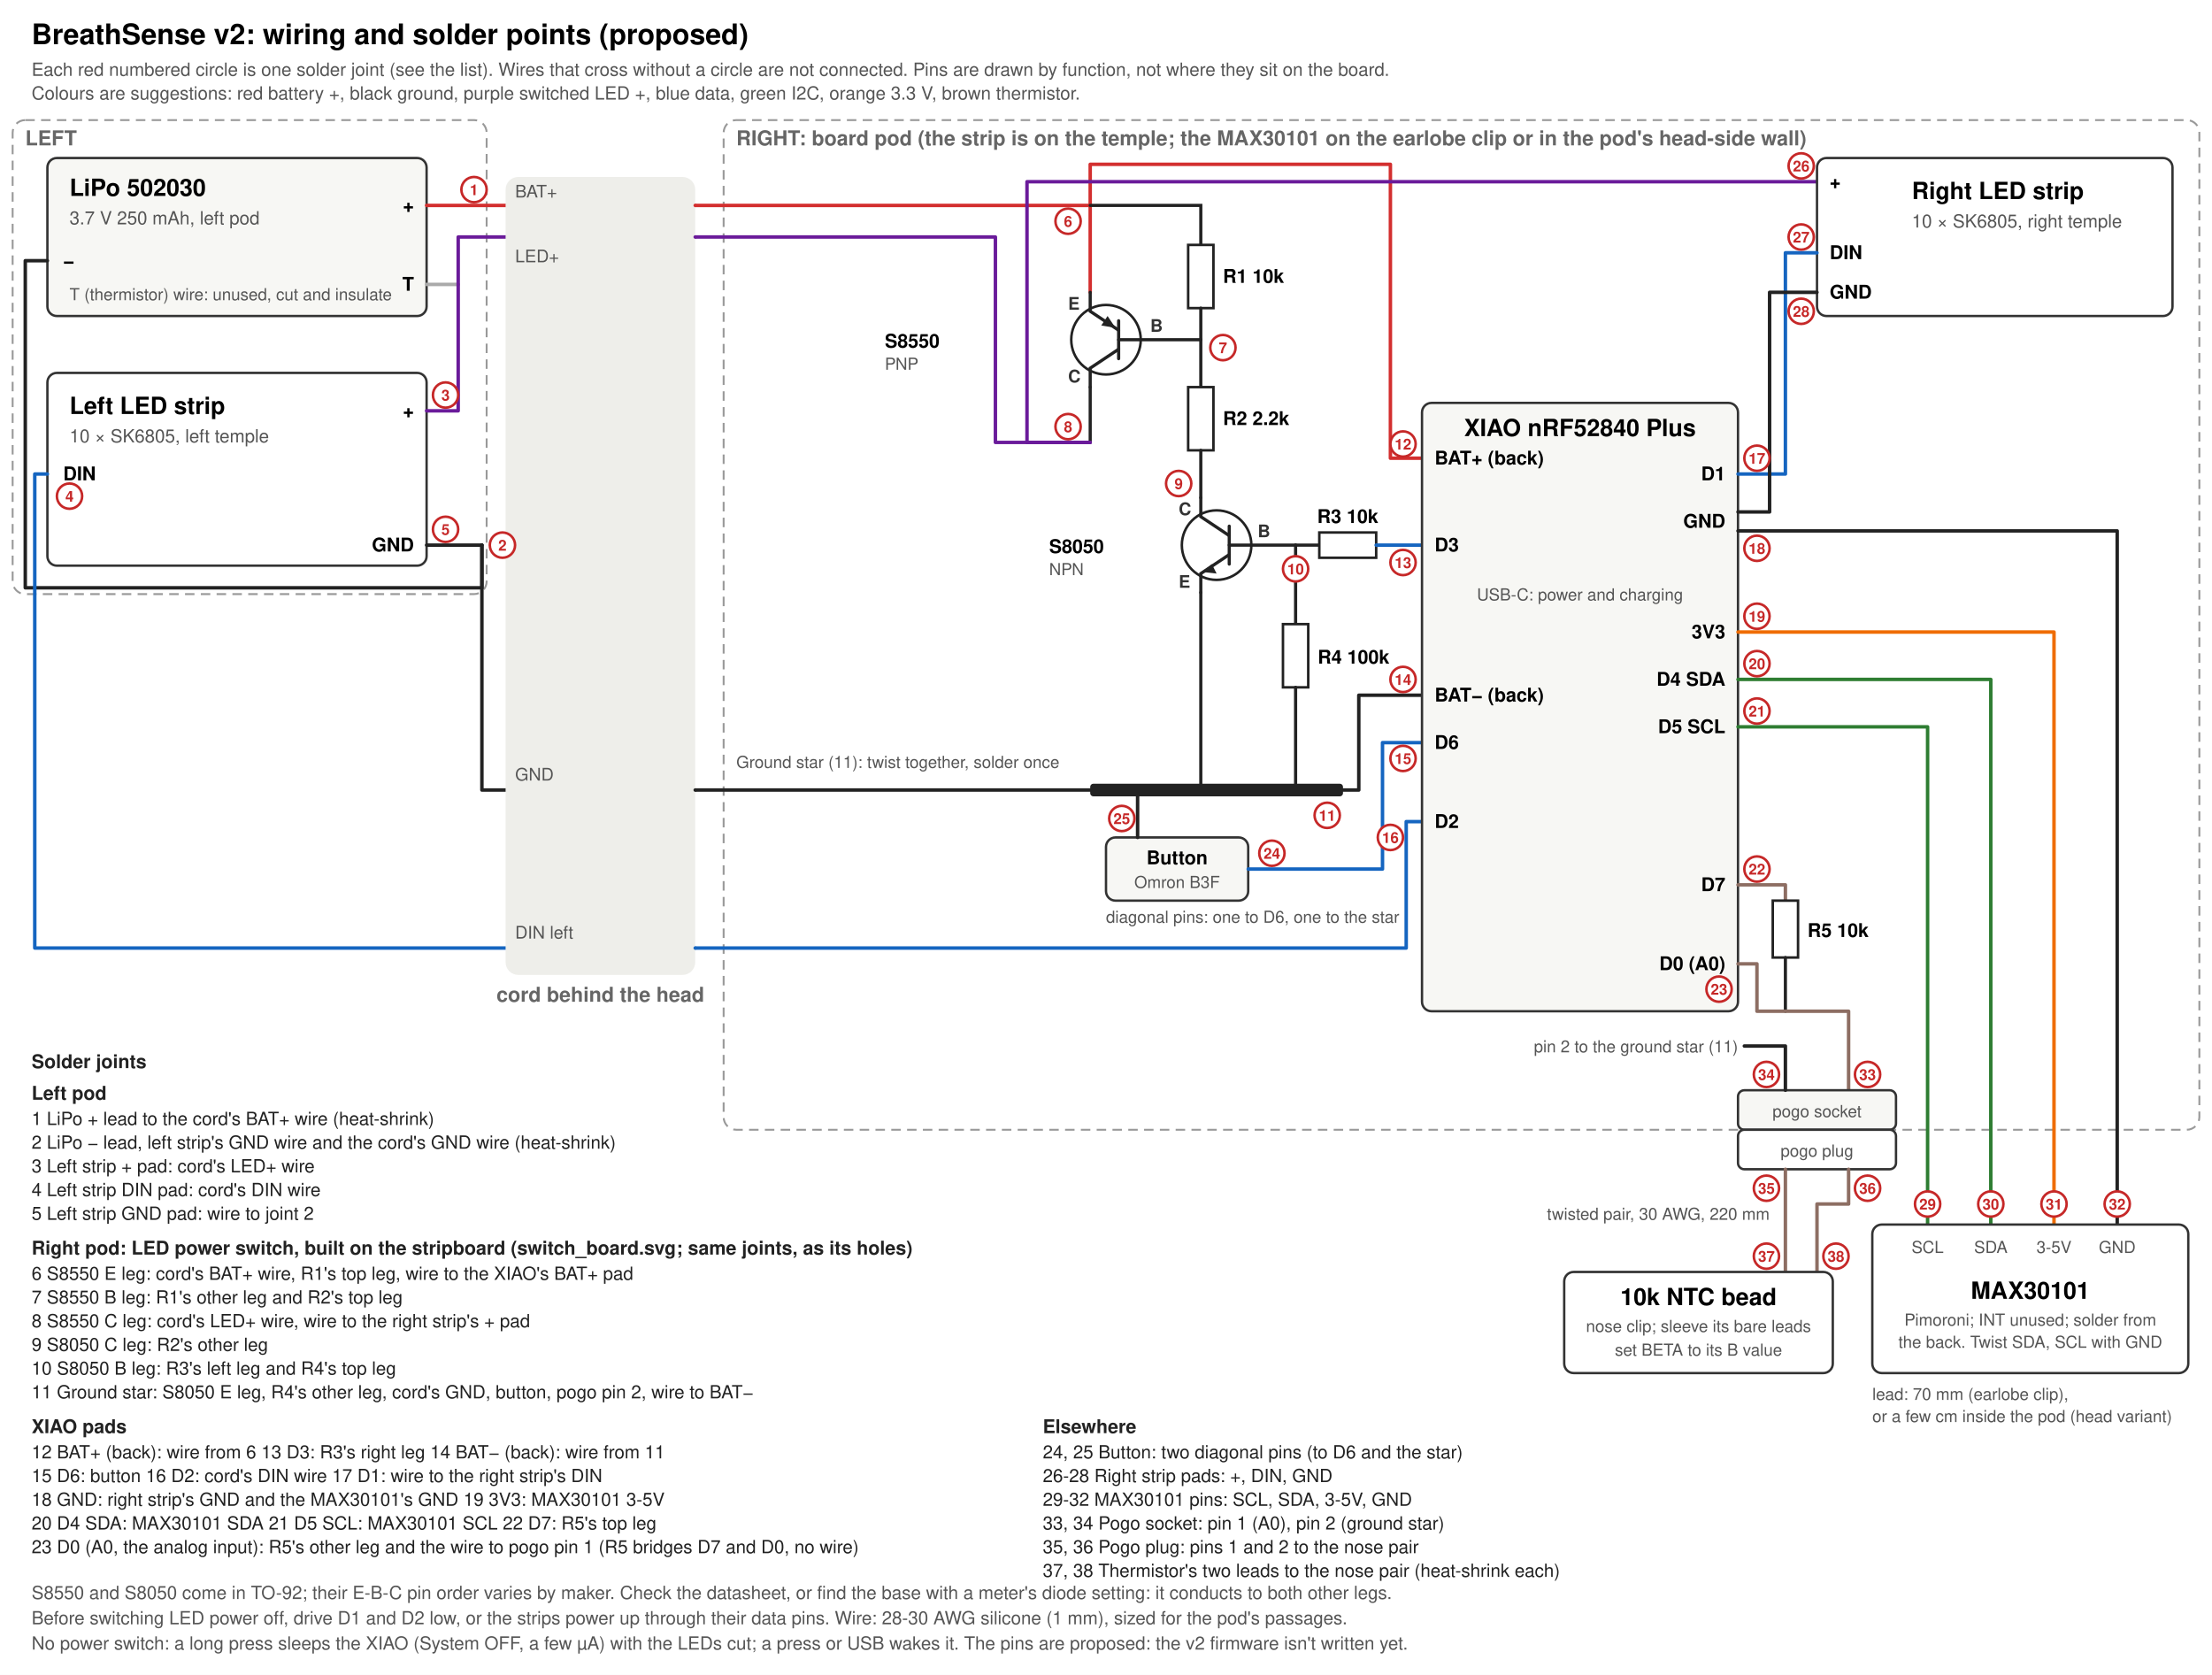
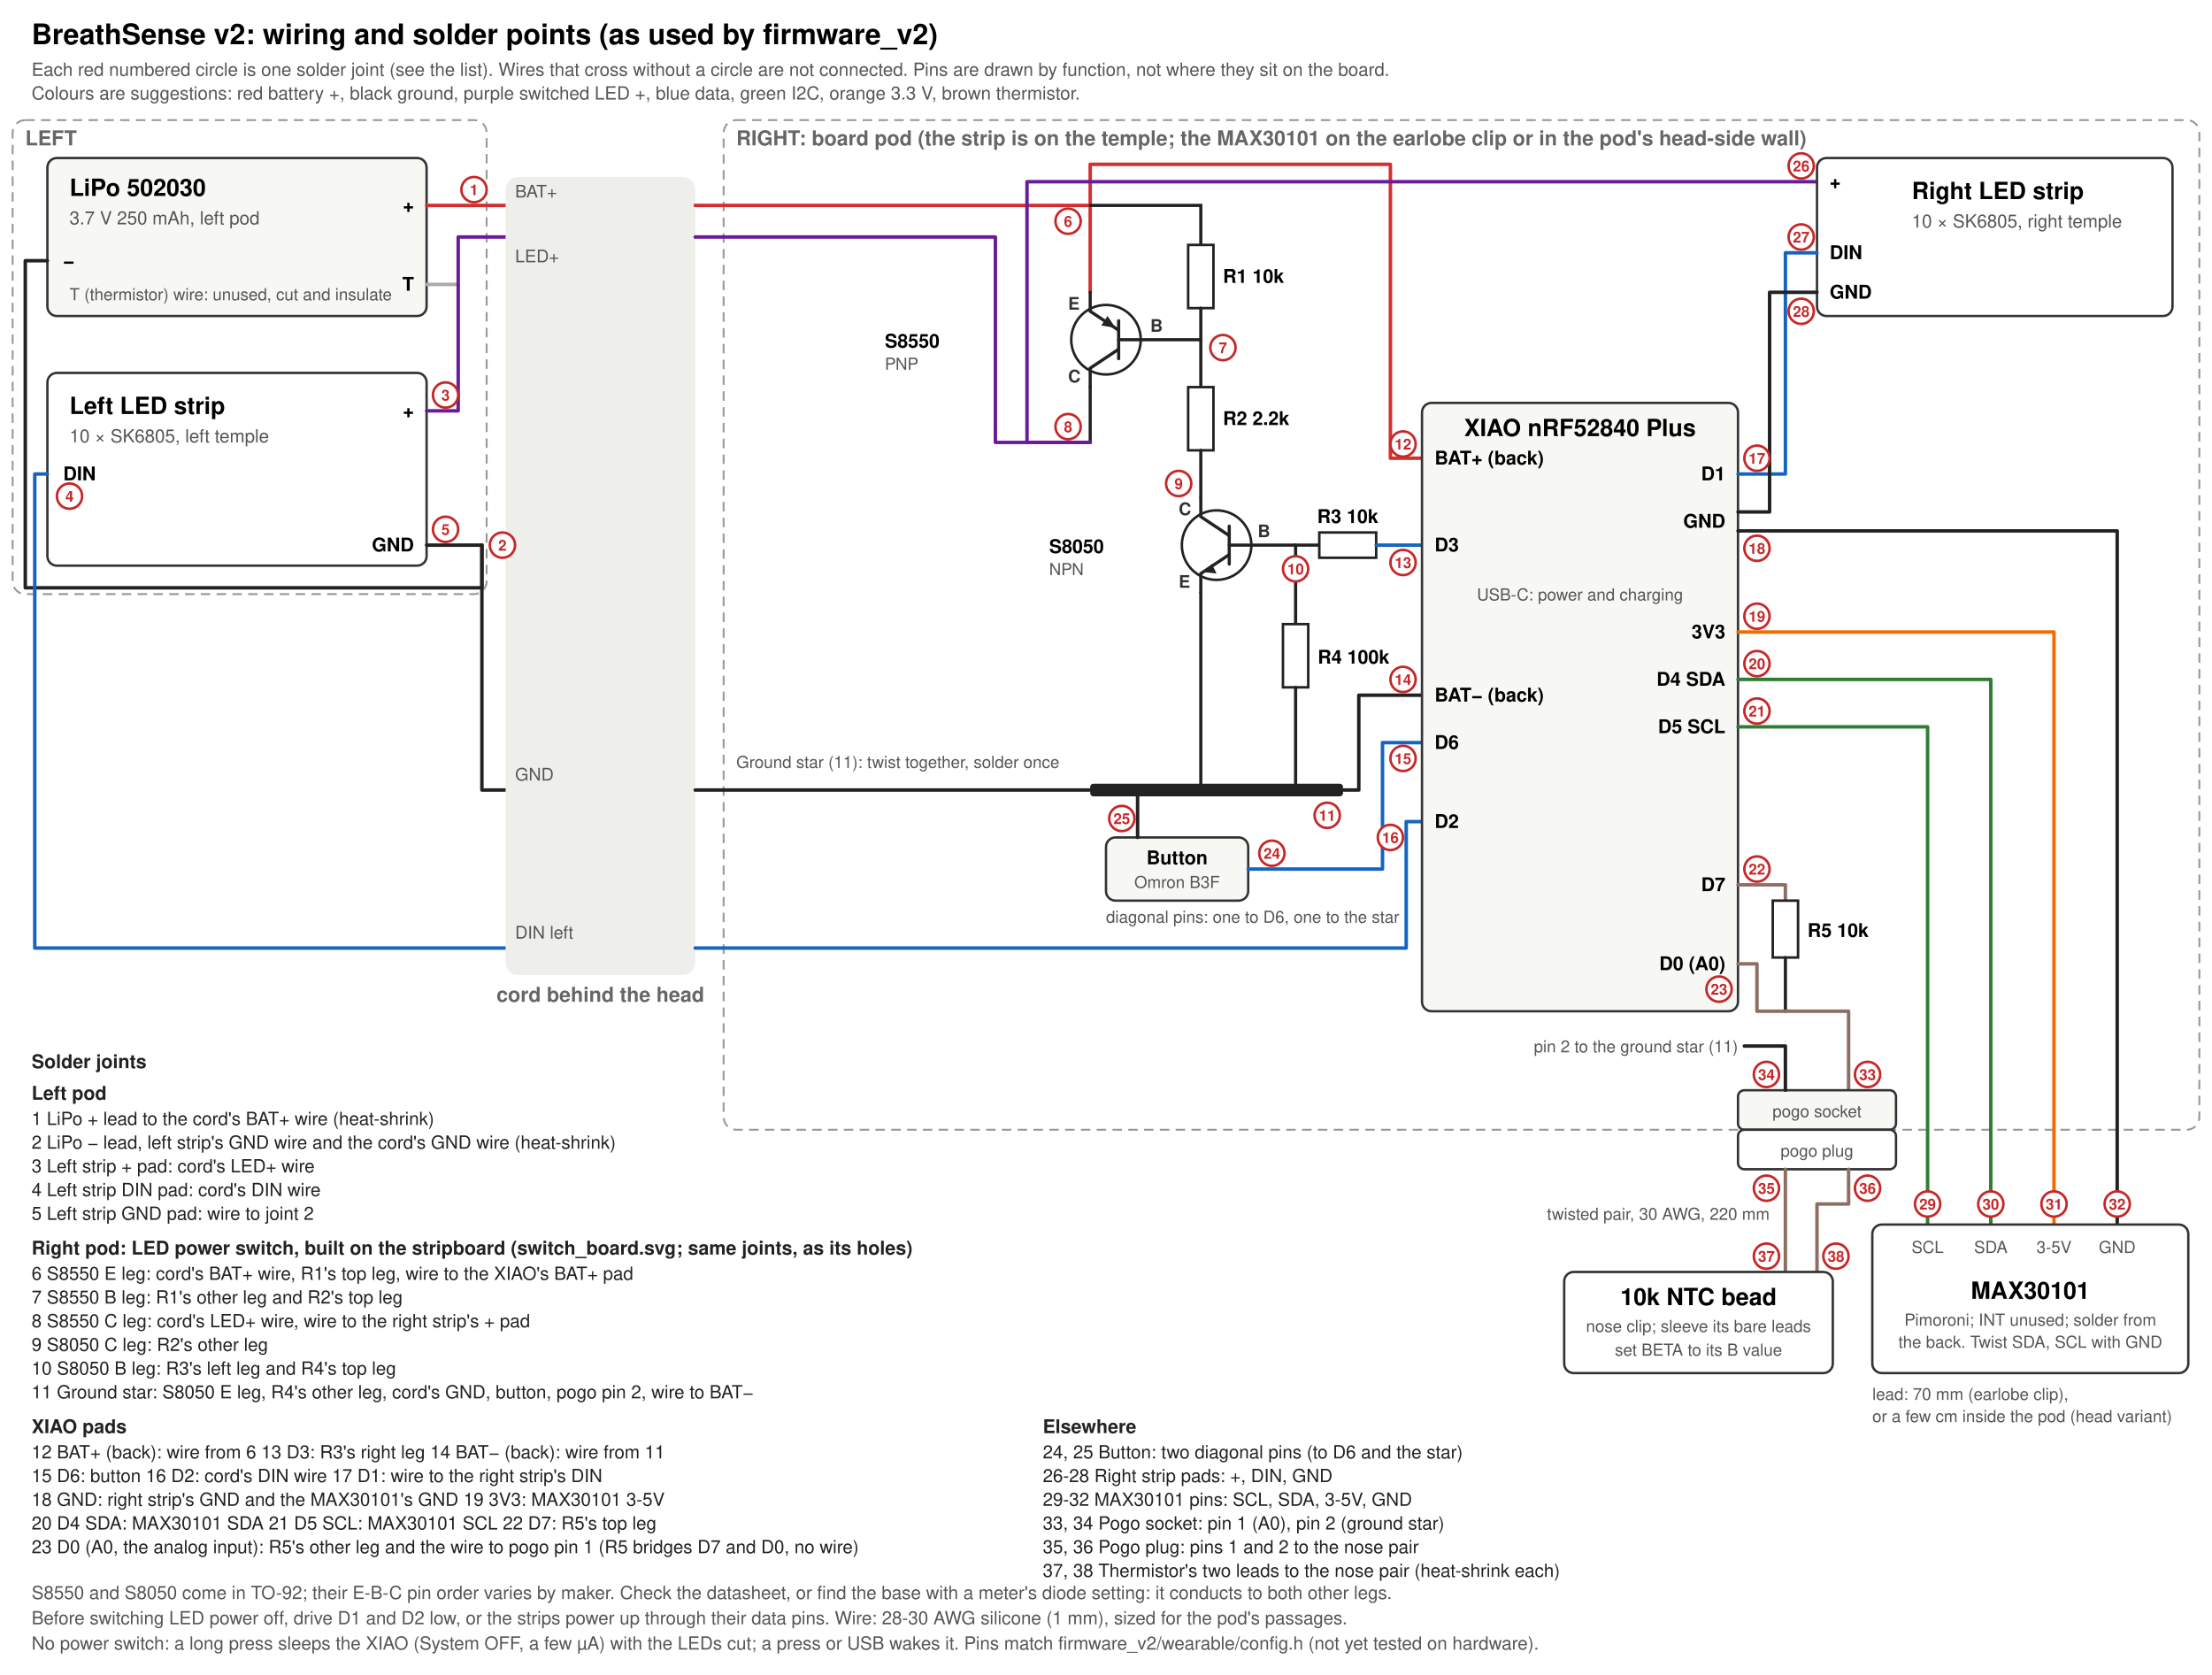
<svg xmlns="http://www.w3.org/2000/svg" viewBox="0 0 1400 1060" width="1400" height="1060" font-family="Helvetica, Arial, sans-serif" font-size="13">
  <style>
    .box { fill: #f7f7f4; stroke: #333; stroke-width: 1.5; }
    .ext { fill: #fff; stroke: #333; stroke-width: 1.5; }
    .area { fill: none; stroke: #999; stroke-width: 1.2; stroke-dasharray: 6 4; }
    .cord { fill: #eeeeea; stroke: none; }
    .title { font-size: 15px; font-weight: bold; }
    .area-label { font-size: 13px; font-weight: bold; fill: #666; }
    .note { font-size: 11.5px; fill: #555; }
    .small { font-size: 10.5px; fill: #555; }
    .pin { font-size: 12px; font-weight: bold; }
    .leg { font-size: 11px; font-weight: bold; fill: #333; }
    .wl { font-size: 11px; fill: #555; }
    .w { fill: none; stroke-width: 2.2; stroke-linecap: round; stroke-linejoin: round; }
    .red { stroke: #d32f2f; } .blk { stroke: #222; } .led { stroke: #6a1b9a; }
    .sig { stroke: #1565c0; } .i2c { stroke: #2e7d32; } .v3 { stroke: #ef6c00; } .ntc { stroke: #8d6e63; }
    .sym { fill: none; stroke: #222; stroke-width: 2; stroke-linecap: round; }
    .res { fill: #fff; stroke: #222; stroke-width: 1.6; }
    .j circle { fill: #fff; stroke: #c62828; stroke-width: 1.6; }
    .j text { font-size: 9.5px; font-weight: bold; fill: #c62828; text-anchor: middle; }
    .bus { fill: #222; }
    .tbl { font-size: 11.5px; fill: #222; }
    .tblh { font-size: 12px; font-weight: bold; fill: #222; }
  </style>
  <rect width="1400" height="1060" fill="#fff" />
-   <text x="20" y="28" font-size="18" font-weight="bold">BreathSense v2: wiring and solder points (proposed)</text>
+   <text x="20" y="28" font-size="18" font-weight="bold">BreathSense v2: wiring and solder points (as used by firmware_v2)</text>
  <text x="20" y="48" class="note">Each red numbered circle is one solder joint (see the list). Wires that cross without a circle are not connected. Pins are drawn by function, not where they sit on the board.</text>
  <text x="20" y="63" class="note">Colours are suggestions: red battery +, black ground, purple switched LED +, blue data, green I2C, orange 3.3 V, brown thermistor.</text>
  <rect class="area" x="8" y="76" width="300" height="300" rx="8" />
  <text x="16" y="92" class="area-label">LEFT</text>
  <rect class="box" x="30" y="100" width="240" height="100" rx="6" />
  <text x="44" y="124" class="title">LiPo 502030</text>
  <text x="44" y="142" class="note">3.7 V 250 mAh, left pod</text>
  <text x="262" y="134" class="pin" text-anchor="end">+</text>
  <text x="40" y="169" class="pin">−</text>
  <text x="262" y="184" class="pin" text-anchor="end">T</text>
  <path class="w" stroke="#aaa" d="M270 180 H290" />
  <text x="44" y="190" class="small">T (thermistor) wire: unused, cut and insulate</text>
  <rect class="ext" x="30" y="236" width="240" height="122" rx="6" />
  <text x="44" y="262" class="title">Left LED strip</text>
  <text x="44" y="280" class="note">10 × SK6805, left temple</text>
  <text x="262" y="264" class="pin" text-anchor="end">+</text>
  <text x="40" y="304" class="pin">DIN</text>
  <text x="262" y="349" class="pin" text-anchor="end">GND</text>
  <path class="w red" d="M270 130 H440" />
  <path class="w blk" d="M30 165 H16 V372 H305 V345" />
  <path class="w led" d="M270 260 H290 V150 H440" />
  <path class="w blk" d="M270 345 H305" />
  <path class="w blk" d="M305 345 V500 H440" />
  <path class="w sig" d="M30 300 H22 V600 H440" />
  <rect class="cord" x="320" y="112" width="120" height="505" rx="8" />
  <text x="380" y="634" class="area-label" text-anchor="middle">cord behind the head</text>
  <text x="326" y="125" class="wl">BAT+</text>
  <text x="326" y="166" class="wl">LED+</text>
  <text x="326" y="494" class="wl">GND</text>
  <text x="326" y="594" class="wl">DIN left</text>
  <rect class="area" x="458" y="76" width="934" height="639" rx="8" />
  <text x="466" y="92" class="area-label">RIGHT: board pod (the strip is on the temple; the MAX30101 on the earlobe clip or in the pod's head-side wall)</text>
  <path class="w red" d="M440 130 H690 V185" />
  <path class="w red" d="M690 130 V104 H880 V290 H900" />
  <path class="sym" d="M690 130 H760 V155" />
  <rect class="res" x="752" y="155" width="16" height="40" />
  <text x="774" y="179" class="pin">R1 10k</text>
  <path class="sym" d="M760 195 V215" />
  <circle cx="700" cy="215" r="22" fill="#fff" stroke="#222" stroke-width="1.6" />
  <path class="sym" d="M708 203 V227" />
  <path class="sym" d="M708 209 L690 197 V185" />
  <path class="sym" d="M708 221 L690 233 V245" />
  <path class="sym" d="M708 215 H760" />
  <polygon points="706,207.5 697,206 701,200" fill="#222" />
  <text x="676" y="196" class="leg">E</text>
  <text x="676" y="242" class="leg">C</text>
  <text x="728" y="210" class="leg">B</text>
  <text x="560" y="220" class="pin">S8550</text>
  <text x="560" y="234" class="small">PNP</text>
  <path class="sym" d="M690 245 V280" />
  <path class="w led" d="M440 150 H630 V280 H690" />
  <path class="w led" d="M690 280 H650 V115 H1150" />
  <path class="sym" d="M760 215 V245" />
  <rect class="res" x="752" y="245" width="16" height="40" />
  <text x="774" y="269" class="pin">R2 2.2k</text>
  <path class="sym" d="M760 285 V315" />
  <circle cx="770" cy="345" r="22" fill="#fff" stroke="#222" stroke-width="1.6" />
  <path class="sym" d="M778 333 V357" />
  <path class="sym" d="M778 339 L760 327 V315" />
  <path class="sym" d="M778 351 L760 363 V375" />
  <path class="sym" d="M778 345 H820" />
  <polygon points="761,362 770,363 767,357" fill="#222" />
  <text x="746" y="326" class="leg">C</text>
  <text x="746" y="372" class="leg">E</text>
  <text x="796" y="340" class="leg">B</text>
  <text x="664" y="350" class="pin">S8050</text>
  <text x="664" y="364" class="small">NPN</text>
  <path class="sym" d="M820 345 H835" />
  <rect class="res" x="835" y="337" width="36" height="16" />
  <text x="853" y="331" class="pin" text-anchor="middle">R3 10k</text>
  <path class="w sig" d="M871 345 H900" />
  <path class="sym" d="M820 345 V395" />
  <rect class="res" x="812" y="395" width="16" height="40" />
  <text x="834" y="420" class="pin">R4 100k</text>
  <path class="sym" d="M820 435 V496" />
  <path class="sym" d="M760 375 V496" />
  <rect class="bus" x="690" y="496" width="160" height="8" rx="2" />
  <text x="466" y="486" class="small">Ground star (11): twist together, solder once</text>
  <path class="w blk" d="M440 500 H690" />
  <path class="w blk" d="M850 500 H860 V440 H900" />
  <rect class="box" x="700" y="530" width="90" height="40" rx="6" />
  <text x="745" y="547" class="pin" text-anchor="middle">Button</text>
  <text x="745" y="562" class="small" text-anchor="middle">Omron B3F</text>
  <path class="w blk" d="M720 530 V504" />
  <path class="w sig" d="M790 550 H875 V470 H900" />
  <text x="700" y="584" class="small">diagonal pins: one to D6, one to the star</text>
  <path class="w sig" d="M900 520 H890 V600 H440" />
  <rect class="box" x="900" y="255" width="200" height="385" rx="6" />
  <text x="1000" y="276" class="title" text-anchor="middle">XIAO nRF52840 Plus</text>
  <text x="908" y="294" class="pin">BAT+ (back)</text>
  <text x="908" y="349" class="pin">D3</text>
  <text x="908" y="444" class="pin">BAT− (back)</text>
  <text x="908" y="474" class="pin">D6</text>
  <text x="908" y="524" class="pin">D2</text>
  <text x="1092" y="304" class="pin" text-anchor="end">D1</text>
  <text x="1092" y="334" class="pin" text-anchor="end">GND</text>
  <text x="1092" y="404" class="pin" text-anchor="end">3V3</text>
  <text x="1092" y="434" class="pin" text-anchor="end">D4 SDA</text>
  <text x="1092" y="464" class="pin" text-anchor="end">D5 SCL</text>
  <text x="1092" y="564" class="pin" text-anchor="end">D7</text>
  <text x="1092" y="614" class="pin" text-anchor="end">D0 (A0)</text>
  <text x="1000" y="380" class="small" text-anchor="middle">USB-C: power and charging</text>
  <rect class="ext" x="1150" y="100" width="225" height="100" rx="6" />
  <text x="1210" y="126" class="title">Right LED strip</text>
  <text x="1210" y="144" class="note">10 × SK6805, right temple</text>
  <text x="1158" y="119" class="pin">+</text>
  <text x="1158" y="164" class="pin">DIN</text>
  <text x="1158" y="189" class="pin">GND</text>
  <path class="w sig" d="M1100 300 H1130 V160 H1150" />
  <path class="w blk" d="M1150 185 H1120 V324 H1100" />
  <path class="w blk" d="M1100 336 H1340 V775" />
  <path class="w v3" d="M1100 400 H1300 V775" />
  <path class="w i2c" d="M1100 430 H1260 V775" />
  <path class="w i2c" d="M1100 460 H1220 V775" />
  <path class="w ntc" d="M1100 560 H1130 V570" />
  <rect class="res" x="1122" y="570" width="16" height="36" />
  <text x="1144" y="593" class="pin">R5 10k</text>
  <path class="sym" d="M1130 606 V640" />
  <path class="w ntc" d="M1100 610 H1112 V640 H1170 V690" />
  <rect class="box" x="1100" y="690" width="100" height="25" rx="4" />
  <text x="1150" y="707" class="small" text-anchor="middle">pogo socket</text>
  <rect class="ext" x="1100" y="715" width="100" height="25" rx="4" />
  <text x="1150" y="732" class="small" text-anchor="middle">pogo plug</text>
  <path class="w blk" d="M1130 690 V662 H1104" />
  <text x="1100" y="666" class="small" text-anchor="end">pin 2 to the ground star (11)</text>
  <path class="w ntc" d="M1130 740 V805" />
  <path class="w ntc" d="M1170 740 V762 H1150 V805" />
  <text x="1120" y="772" class="small" text-anchor="end">twisted pair, 30 AWG, 220 mm</text>
  <rect class="ext" x="990" y="805" width="170" height="64" rx="6" />
  <text x="1075" y="826" class="title" text-anchor="middle">10k NTC bead</text>
  <text x="1075" y="843" class="small" text-anchor="middle">nose clip; sleeve its bare leads</text>
  <text x="1075" y="858" class="small" text-anchor="middle">set BETA to its B value</text>
  <rect class="ext" x="1185" y="775" width="200" height="94" rx="6" />
  <text x="1220" y="793" class="small" text-anchor="middle">SCL</text>
  <text x="1260" y="793" class="small" text-anchor="middle">SDA</text>
  <text x="1300" y="793" class="small" text-anchor="middle">3-5V</text>
  <text x="1340" y="793" class="small" text-anchor="middle">GND</text>
  <text x="1285" y="822" class="title" text-anchor="middle">MAX30101</text>
  <text x="1285" y="839" class="small" text-anchor="middle">Pimoroni; INT unused; solder from</text>
  <text x="1285" y="853" class="small" text-anchor="middle">the back. Twist SDA, SCL with GND</text>
  <text x="1185" y="886" class="small">lead: 70 mm (earlobe clip),</text>
  <text x="1185" y="900" class="small">or a few cm inside the pod (head variant)</text>
  <g class="j">
    <circle cx="300" cy="120" r="8" />
    <text x="300" y="123.5">1</text>
    <circle cx="318" cy="345" r="8" />
    <text x="318" y="348.5">2</text>
    <circle cx="282" cy="250" r="8" />
    <text x="282" y="253.5">3</text>
    <circle cx="44" cy="314" r="8" />
    <text x="44" y="317.5">4</text>
    <circle cx="282" cy="335" r="8" />
    <text x="282" y="338.5">5</text>
    <circle cx="676" cy="140" r="8" />
    <text x="676" y="143.5">6</text>
    <circle cx="774" cy="220" r="8" />
    <text x="774" y="223.5">7</text>
    <circle cx="676" cy="270" r="8" />
    <text x="676" y="273.5">8</text>
    <circle cx="746" cy="306" r="8" />
    <text x="746" y="309.5">9</text>
    <circle cx="820" cy="360" r="8" />
    <text x="820" y="363.5">10</text>
    <circle cx="840" cy="516" r="8" />
    <text x="840" y="519.5">11</text>
    <circle cx="888" cy="281" r="8" />
    <text x="888" y="284.5">12</text>
    <circle cx="888" cy="356" r="8" />
    <text x="888" y="359.5">13</text>
    <circle cx="888" cy="430" r="8" />
    <text x="888" y="433.5">14</text>
    <circle cx="888" cy="480" r="8" />
    <text x="888" y="483.5">15</text>
    <circle cx="880" cy="530" r="8" />
    <text x="880" y="533.5">16</text>
    <circle cx="1112" cy="290" r="8" />
    <text x="1112" y="293.5">17</text>
    <circle cx="1112" cy="347" r="8" />
    <text x="1112" y="350.5">18</text>
    <circle cx="1112" cy="390" r="8" />
    <text x="1112" y="393.5">19</text>
    <circle cx="1112" cy="420" r="8" />
    <text x="1112" y="423.5">20</text>
    <circle cx="1112" cy="450" r="8" />
    <text x="1112" y="453.5">21</text>
    <circle cx="1112" cy="550" r="8" />
    <text x="1112" y="553.5">22</text>
    <circle cx="1088" cy="626" r="8" />
    <text x="1088" y="629.5">23</text>
    <circle cx="805" cy="540" r="8" />
    <text x="805" y="543.5">24</text>
    <circle cx="710" cy="518" r="8" />
    <text x="710" y="521.5">25</text>
    <circle cx="1140" cy="105" r="8" />
    <text x="1140" y="108.5">26</text>
    <circle cx="1140" cy="150" r="8" />
    <text x="1140" y="153.5">27</text>
    <circle cx="1140" cy="197" r="8" />
    <text x="1140" y="200.5">28</text>
    <circle cx="1220" cy="762" r="8" />
    <text x="1220" y="765.5">29</text>
    <circle cx="1260" cy="762" r="8" />
    <text x="1260" y="765.5">30</text>
    <circle cx="1300" cy="762" r="8" />
    <text x="1300" y="765.5">31</text>
    <circle cx="1340" cy="762" r="8" />
    <text x="1340" y="765.5">32</text>
    <circle cx="1182" cy="680" r="8" />
    <text x="1182" y="683.5">33</text>
    <circle cx="1118" cy="680" r="8" />
    <text x="1118" y="683.5">34</text>
    <circle cx="1118" cy="752" r="8" />
    <text x="1118" y="755.5">35</text>
    <circle cx="1182" cy="752" r="8" />
    <text x="1182" y="755.5">36</text>
    <circle cx="1118" cy="795" r="8" />
    <text x="1118" y="798.5">37</text>
    <circle cx="1162" cy="795" r="8" />
    <text x="1162" y="798.5">38</text>
  </g>
  <g>
    <text x="20" y="676" class="tblh">Solder joints</text>
    <text x="20" y="696" class="tblh">Left pod</text>
    <text x="20" y="712" class="tbl">1  LiPo + lead to the cord's BAT+ wire (heat-shrink)</text>
    <text x="20" y="727" class="tbl">2  LiPo − lead, left strip's GND wire and the cord's GND wire (heat-shrink)</text>
    <text x="20" y="742" class="tbl">3  Left strip + pad: cord's LED+ wire</text>
    <text x="20" y="757" class="tbl">4  Left strip DIN pad: cord's DIN wire</text>
    <text x="20" y="772" class="tbl">5  Left strip GND pad: wire to joint 2</text>
    <text x="20" y="794" class="tblh">Right pod: LED power switch, built on the stripboard (switch_board.svg; same joints, as its holes)</text>
    <text x="20" y="810" class="tbl">6  S8550 E leg: cord's BAT+ wire, R1's top leg, wire to the XIAO's BAT+ pad</text>
    <text x="20" y="825" class="tbl">7  S8550 B leg: R1's other leg and R2's top leg</text>
    <text x="20" y="840" class="tbl">8  S8550 C leg: cord's LED+ wire, wire to the right strip's + pad</text>
    <text x="20" y="855" class="tbl">9  S8050 C leg: R2's other leg</text>
    <text x="20" y="870" class="tbl">10 S8050 B leg: R3's left leg and R4's top leg</text>
    <text x="20" y="885" class="tbl">11 Ground star: S8050 E leg, R4's other leg, cord's GND, button, pogo pin 2, wire to BAT−</text>
    <text x="20" y="907" class="tblh">XIAO pads</text>
    <text x="20" y="923" class="tbl">12 BAT+ (back): wire from 6       13 D3: R3's right leg       14 BAT− (back): wire from 11</text>
    <text x="20" y="938" class="tbl">15 D6: button      16 D2: cord's DIN wire      17 D1: wire to the right strip's DIN</text>
    <text x="20" y="953" class="tbl">18 GND: right strip's GND and the MAX30101's GND      19 3V3: MAX30101 3-5V</text>
    <text x="20" y="968" class="tbl">20 D4 SDA: MAX30101 SDA      21 D5 SCL: MAX30101 SCL      22 D7: R5's top leg</text>
    <text x="20" y="983" class="tbl">23 D0 (A0, the analog input): R5's other leg and the wire to pogo pin 1 (R5 bridges D7 and D0, no wire)</text>
    <text x="660" y="907" class="tblh">Elsewhere</text>
    <text x="660" y="923" class="tbl">24, 25 Button: two diagonal pins (to D6 and the star)</text>
    <text x="660" y="938" class="tbl">26-28 Right strip pads: +, DIN, GND</text>
    <text x="660" y="953" class="tbl">29-32 MAX30101 pins: SCL, SDA, 3-5V, GND</text>
    <text x="660" y="968" class="tbl">33, 34 Pogo socket: pin 1 (A0), pin 2 (ground star)</text>
    <text x="660" y="983" class="tbl">35, 36 Pogo plug: pins 1 and 2 to the nose pair</text>
    <text x="660" y="998" class="tbl">37, 38 Thermistor's two leads to the nose pair (heat-shrink each)</text>
    <text x="20" y="1012" class="note">S8550 and S8050 come in TO-92; their E-B-C pin order varies by maker. Check the datasheet, or find the base with a meter's diode setting: it conducts to both other legs.</text>
    <text x="20" y="1028" class="note">Before switching LED power off, drive D1 and D2 low, or the strips power up through their data pins. Wire: 28-30 AWG silicone (1 mm), sized for the pod's passages.</text>
-     <text x="20" y="1044" class="note">No power switch: a long press sleeps the XIAO (System OFF, a few µA) with the LEDs cut; a press or USB wakes it. The pins are proposed: the v2 firmware isn't written yet.</text>
+     <text x="20" y="1044" class="note">No power switch: a long press sleeps the XIAO (System OFF, a few µA) with the LEDs cut; a press or USB wakes it. Pins match firmware_v2/wearable/config.h (not yet tested on hardware).</text>
  </g>
</svg>
